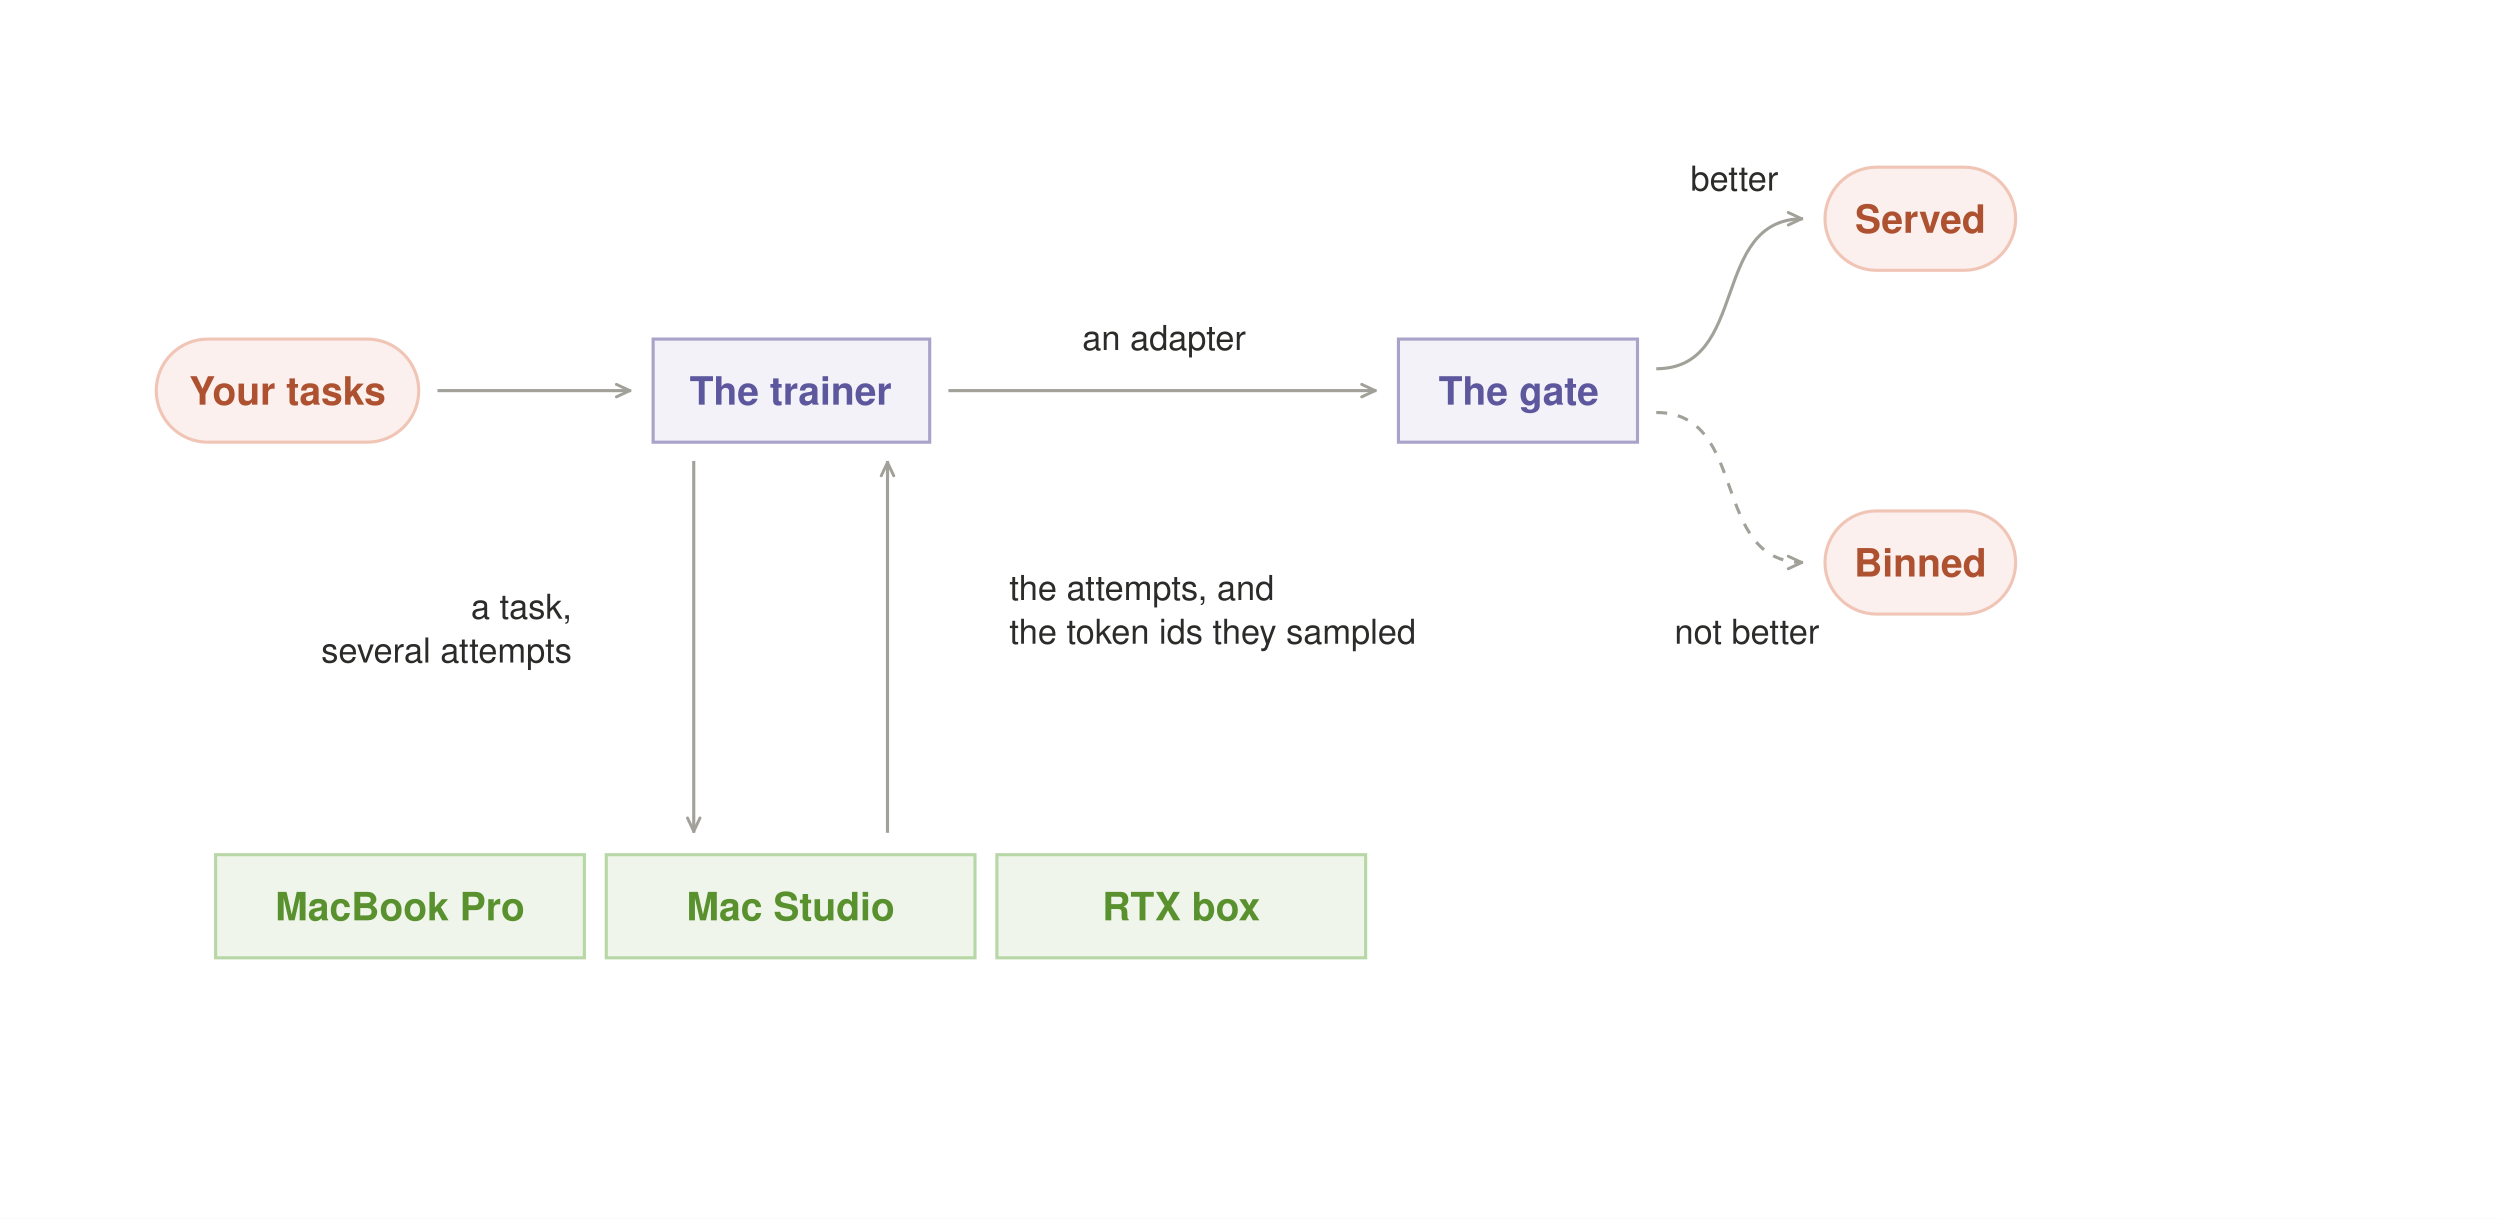
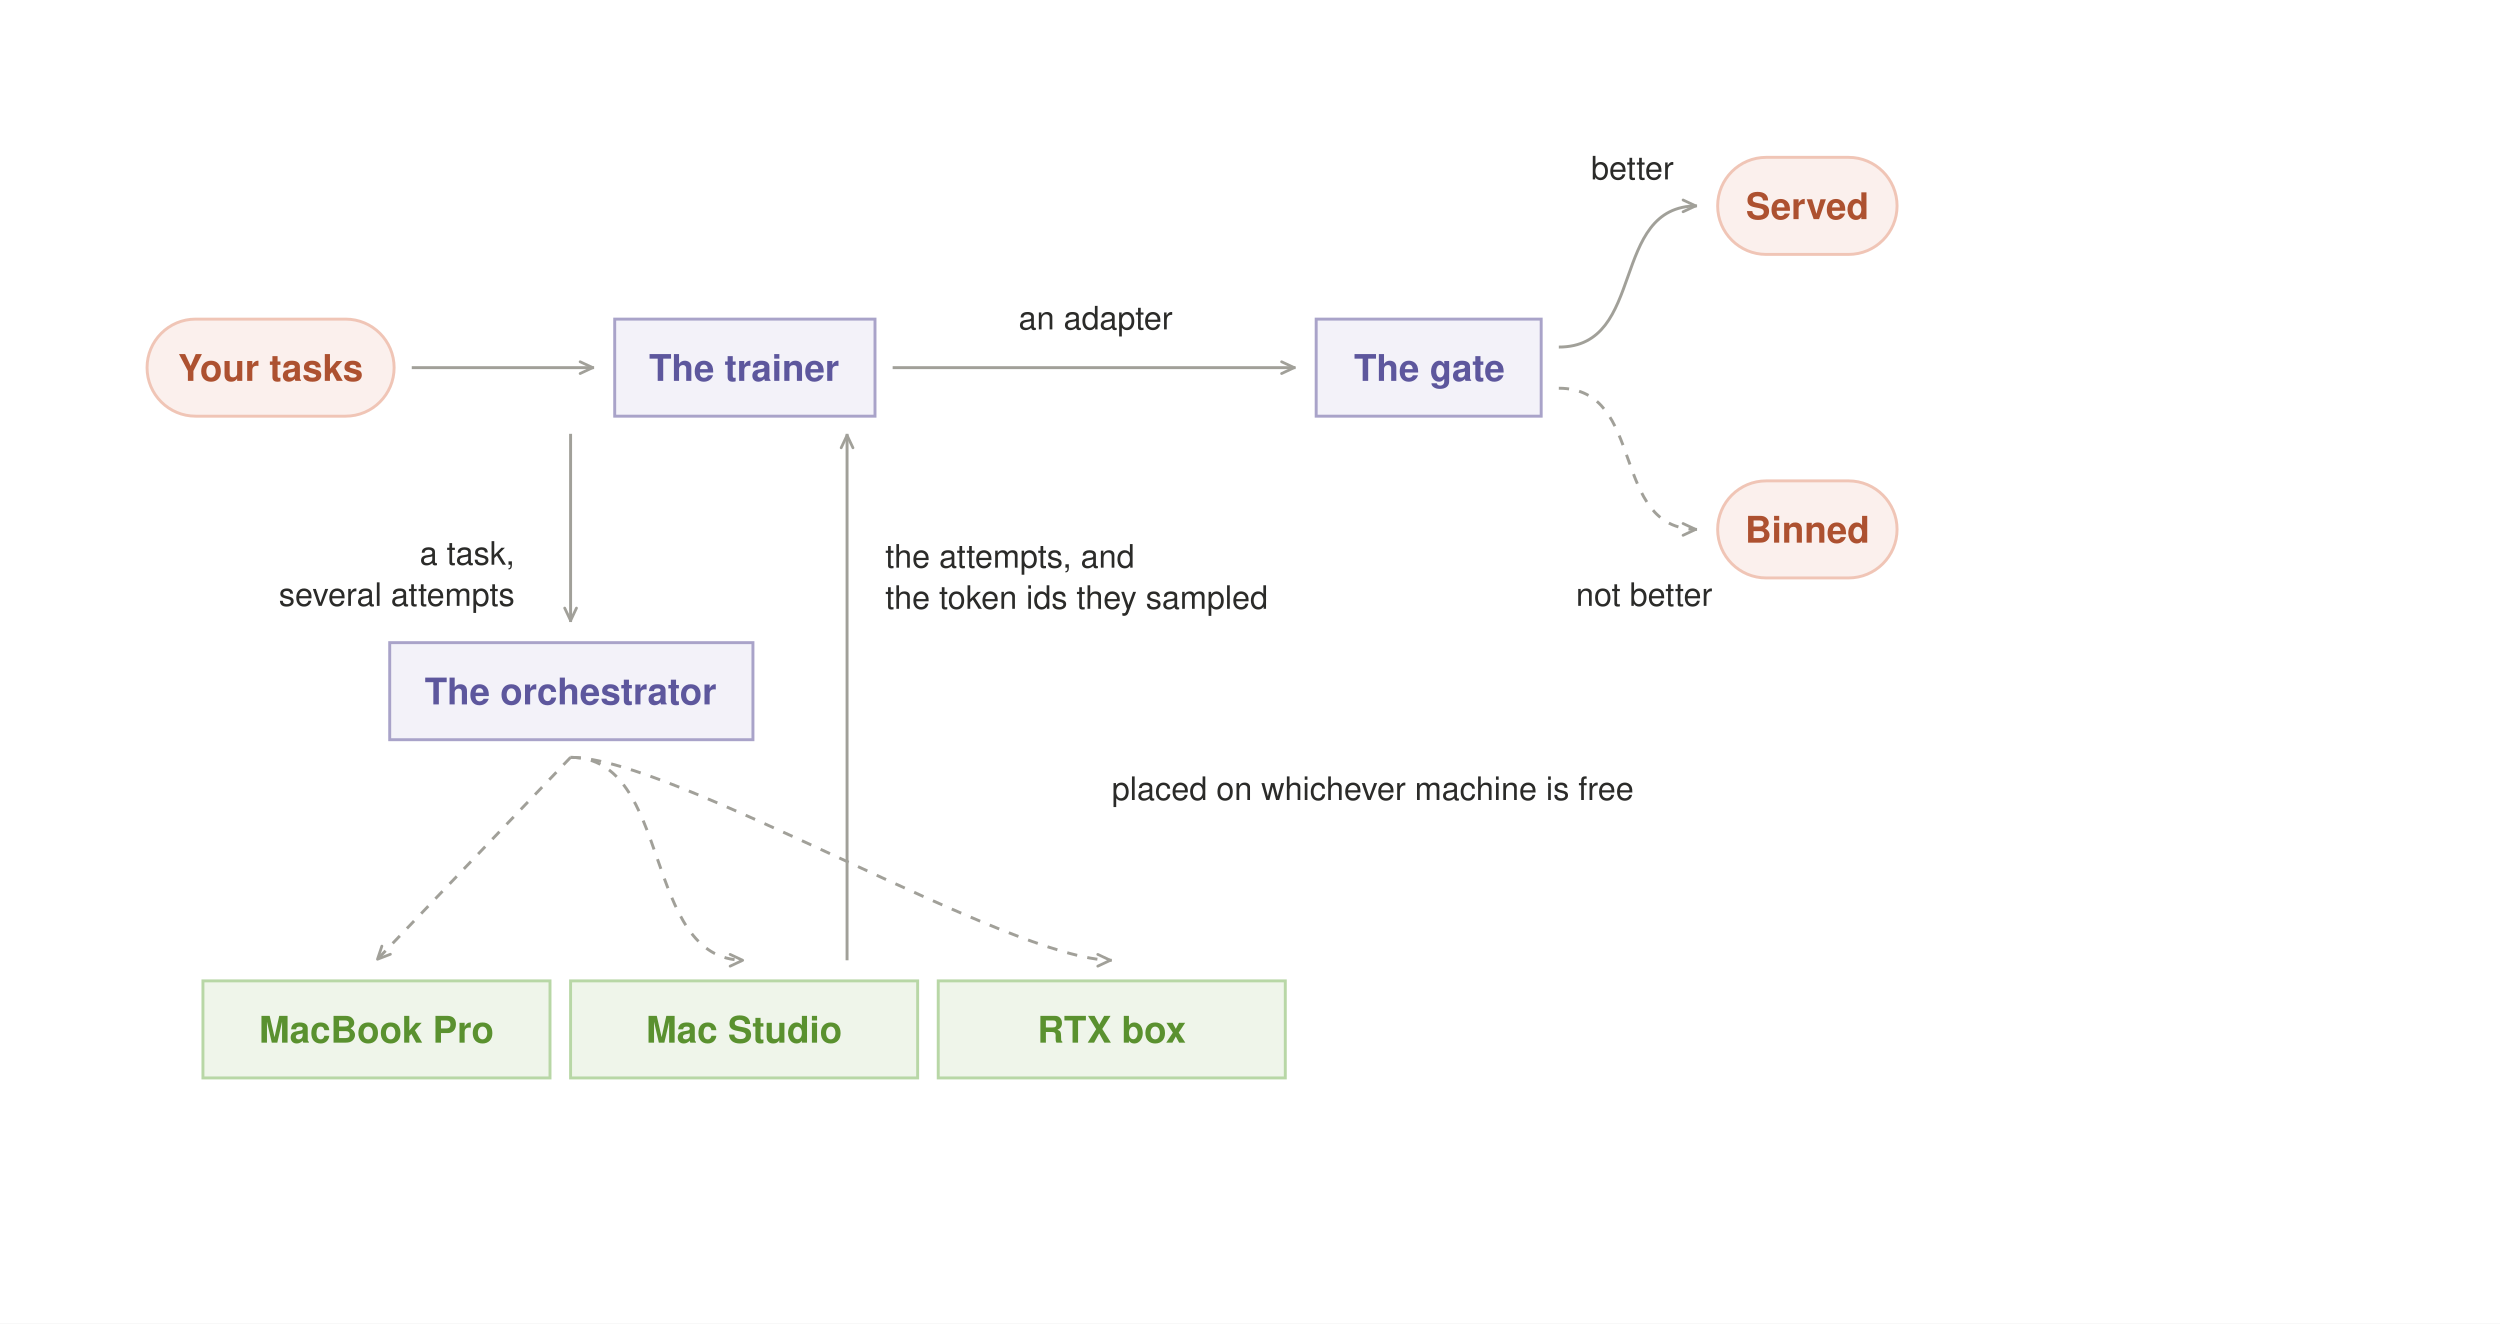
- <svg xmlns="http://www.w3.org/2000/svg" viewBox="0 0 1600 780" font-family="Avenir Next, Nunito, Segoe UI, Helvetica, Arial, sans-serif">
+ <svg xmlns="http://www.w3.org/2000/svg" viewBox="0 0 1700 900" font-family="Avenir Next, Nunito, Segoe UI, Helvetica, Arial, sans-serif">
  <defs>
    <marker id="ha" markerWidth="14" markerHeight="14" refX="11" refY="5" orient="auto" markerUnits="userSpaceOnUse">
      <path d="M1.5 1 L10 5 L1.5 9" fill="none" stroke="#a1a099" stroke-width="1.9" stroke-linecap="round" stroke-linejoin="round" />
    </marker>
    <marker id="Ha" markerWidth="19" markerHeight="19" refX="13" refY="6.5" orient="auto" markerUnits="userSpaceOnUse">
      <path d="M2 1.5 L12.5 6.5 L2 11.5" fill="none" stroke="#a1a099" stroke-width="3" stroke-linecap="round" stroke-linejoin="round" />
    </marker>
    <marker id="hg" markerWidth="14" markerHeight="14" refX="11" refY="5" orient="auto" markerUnits="userSpaceOnUse">
      <path d="M1.5 1 L10 5 L1.5 9" fill="none" stroke="#5a912f" stroke-width="1.9" stroke-linecap="round" stroke-linejoin="round" />
    </marker>
    <marker id="Hg" markerWidth="19" markerHeight="19" refX="13" refY="6.5" orient="auto" markerUnits="userSpaceOnUse">
      <path d="M2 1.5 L12.5 6.5 L2 11.5" fill="none" stroke="#5a912f" stroke-width="3" stroke-linecap="round" stroke-linejoin="round" />
    </marker>
    <marker id="hp" markerWidth="14" markerHeight="14" refX="11" refY="5" orient="auto" markerUnits="userSpaceOnUse">
      <path d="M1.5 1 L10 5 L1.5 9" fill="none" stroke="#5d579d" stroke-width="1.9" stroke-linecap="round" stroke-linejoin="round" />
    </marker>
    <marker id="Hp" markerWidth="19" markerHeight="19" refX="13" refY="6.5" orient="auto" markerUnits="userSpaceOnUse">
      <path d="M2 1.5 L12.5 6.5 L2 11.5" fill="none" stroke="#5d579d" stroke-width="3" stroke-linecap="round" stroke-linejoin="round" />
    </marker>
    <marker id="hc" markerWidth="14" markerHeight="14" refX="11" refY="5" orient="auto" markerUnits="userSpaceOnUse">
      <path d="M1.5 1 L10 5 L1.5 9" fill="none" stroke="#ad5130" stroke-width="1.9" stroke-linecap="round" stroke-linejoin="round" />
    </marker>
    <marker id="Hc" markerWidth="19" markerHeight="19" refX="13" refY="6.5" orient="auto" markerUnits="userSpaceOnUse">
      <path d="M2 1.5 L12.5 6.5 L2 11.5" fill="none" stroke="#ad5130" stroke-width="3" stroke-linecap="round" stroke-linejoin="round" />
    </marker>
    <marker id="hk" markerWidth="14" markerHeight="14" refX="11" refY="5" orient="auto" markerUnits="userSpaceOnUse">
      <path d="M1.5 1 L10 5 L1.5 9" fill="none" stroke="#2b2b29" stroke-width="1.9" stroke-linecap="round" stroke-linejoin="round" />
    </marker>
    <marker id="Hk" markerWidth="19" markerHeight="19" refX="13" refY="6.5" orient="auto" markerUnits="userSpaceOnUse">
      <path d="M2 1.5 L12.5 6.5 L2 11.5" fill="none" stroke="#2b2b29" stroke-width="3" stroke-linecap="round" stroke-linejoin="round" />
    </marker>
  </defs>
-   <rect width="1600" height="780" fill="#fff" />
+   <rect width="1700" height="900" fill="#fff" />
  <rect x="100" y="217" width="168" height="66" rx="33" fill="#fbf0ed" stroke="#f0c5b6" stroke-width="2" />
  <text x="184" y="259" text-anchor="middle" fill="#ad5130" font-size="25" font-weight="600">Your tasks</text>
  <rect x="418" y="217" width="177" height="66" fill="#f3f2f9" stroke="#a9a3c9" stroke-width="2" />
  <text x="506" y="259" text-anchor="middle" fill="#5d579d" font-size="25" font-weight="600">The trainer</text>
  <path d="M280 250 L404 250" fill="none" stroke="#a1a099" stroke-width="2" marker-end="url(#ha)" />
  <rect x="895" y="217" width="153" height="66" fill="#f3f2f9" stroke="#a9a3c9" stroke-width="2" />
  <text x="972" y="259" text-anchor="middle" fill="#5d579d" font-size="25" font-weight="600">The gate</text>
  <path d="M607 250 L881 250" fill="none" stroke="#a1a099" stroke-width="2" marker-end="url(#ha)" />
  <text x="745" y="224" text-anchor="middle" fill="#2b2b29" font-size="22">an adapter</text>
  <rect x="1168" y="107" width="122" height="66" rx="33" fill="#fbf0ed" stroke="#f0c5b6" stroke-width="2" />
  <text x="1229" y="149" text-anchor="middle" fill="#ad5130" font-size="25" font-weight="600">Served</text>
  <rect x="1168" y="327" width="122" height="66" rx="33" fill="#fbf0ed" stroke="#f0c5b6" stroke-width="2" />
  <text x="1229" y="369" text-anchor="middle" fill="#ad5130" font-size="25" font-weight="600">Binned</text>
  <path d="M1060 236 C1120 236, 1094 140, 1154 140" fill="none" stroke="#a1a099" stroke-width="2" marker-end="url(#ha)" />
  <path d="M1060 264 C1120 264, 1094 360, 1154 360" fill="none" stroke="#a1a099" stroke-width="2" stroke-dasharray="7 7" marker-end="url(#ha)" />
  <text x="1110" y="122" text-anchor="middle" fill="#2b2b29" font-size="22">better</text>
  <text x="1118" y="412" text-anchor="middle" fill="#2b2b29" font-size="22">not better</text>
-   <rect x="138" y="547" width="236" height="66" fill="#eff5ea" stroke="#b8d7a6" stroke-width="2" />
-   <text x="256" y="589" text-anchor="middle" fill="#5a912f" font-size="25" font-weight="600">MacBook Pro</text>
-   <rect x="388" y="547" width="236" height="66" fill="#eff5ea" stroke="#b8d7a6" stroke-width="2" />
-   <text x="506" y="589" text-anchor="middle" fill="#5a912f" font-size="25" font-weight="600">Mac Studio</text>
-   <rect x="638" y="547" width="236" height="66" fill="#eff5ea" stroke="#b8d7a6" stroke-width="2" />
-   <text x="756" y="589" text-anchor="middle" fill="#5a912f" font-size="25" font-weight="600">RTX box</text>
-   <path d="M444 295 L444 533" fill="none" stroke="#a1a099" stroke-width="2" marker-end="url(#ha)" />
-   <path d="M568 533 L568 295" fill="none" stroke="#a1a099" stroke-width="2" marker-end="url(#ha)" />
-   <text x="366" y="396" text-anchor="end" fill="#2b2b29" font-size="22">a task,</text>
-   <text x="366" y="424" text-anchor="end" fill="#2b2b29" font-size="22">several attempts</text>
-   <text x="646" y="384" text-anchor="start" fill="#2b2b29" font-size="22">the attempts, and</text>
-   <text x="646" y="412" text-anchor="start" fill="#2b2b29" font-size="22">the token ids they sampled</text>
+   <rect x="265" y="437" width="247" height="66" fill="#f3f2f9" stroke="#a9a3c9" stroke-width="2" />
+   <text x="388" y="479" text-anchor="middle" fill="#5d579d" font-size="25" font-weight="600">The orchestrator</text>
+   <rect x="138" y="667" width="236" height="66" fill="#eff5ea" stroke="#b8d7a6" stroke-width="2" />
+   <text x="256" y="709" text-anchor="middle" fill="#5a912f" font-size="25" font-weight="600">MacBook Pro</text>
+   <rect x="388" y="667" width="236" height="66" fill="#eff5ea" stroke="#b8d7a6" stroke-width="2" />
+   <text x="506" y="709" text-anchor="middle" fill="#5a912f" font-size="25" font-weight="600">Mac Studio</text>
+   <rect x="638" y="667" width="236" height="66" fill="#eff5ea" stroke="#b8d7a6" stroke-width="2" />
+   <text x="756" y="709" text-anchor="middle" fill="#5a912f" font-size="25" font-weight="600">RTX box</text>
+   <path d="M388 295 L388 423" fill="none" stroke="#a1a099" stroke-width="2" marker-end="url(#ha)" />
+   <text x="350" y="384" text-anchor="end" fill="#2b2b29" font-size="22">a task,</text>
+   <text x="350" y="412" text-anchor="end" fill="#2b2b29" font-size="22">several attempts</text>
+   <path d="M388 515 L256 653" fill="none" stroke="#a1a099" stroke-width="2" stroke-dasharray="7 7" marker-end="url(#ha)" />
+   <path d="M388 515 C458 515, 436 653, 506 653" fill="none" stroke="#a1a099" stroke-width="2" stroke-dasharray="7 7" marker-end="url(#ha)" />
+   <path d="M388 515 C458 515, 686 653, 756 653" fill="none" stroke="#a1a099" stroke-width="2" stroke-dasharray="7 7" marker-end="url(#ha)" />
+   <text x="756" y="544" text-anchor="start" fill="#2b2b29" font-size="22">placed on whichever machine is free</text>
+   <path d="M576 653 L576 295" fill="none" stroke="#a1a099" stroke-width="2" marker-end="url(#ha)" />
+   <text x="602" y="386" text-anchor="start" fill="#2b2b29" font-size="22">the attempts, and</text>
+   <text x="602" y="414" text-anchor="start" fill="#2b2b29" font-size="22">the token ids they sampled</text>
</svg>
